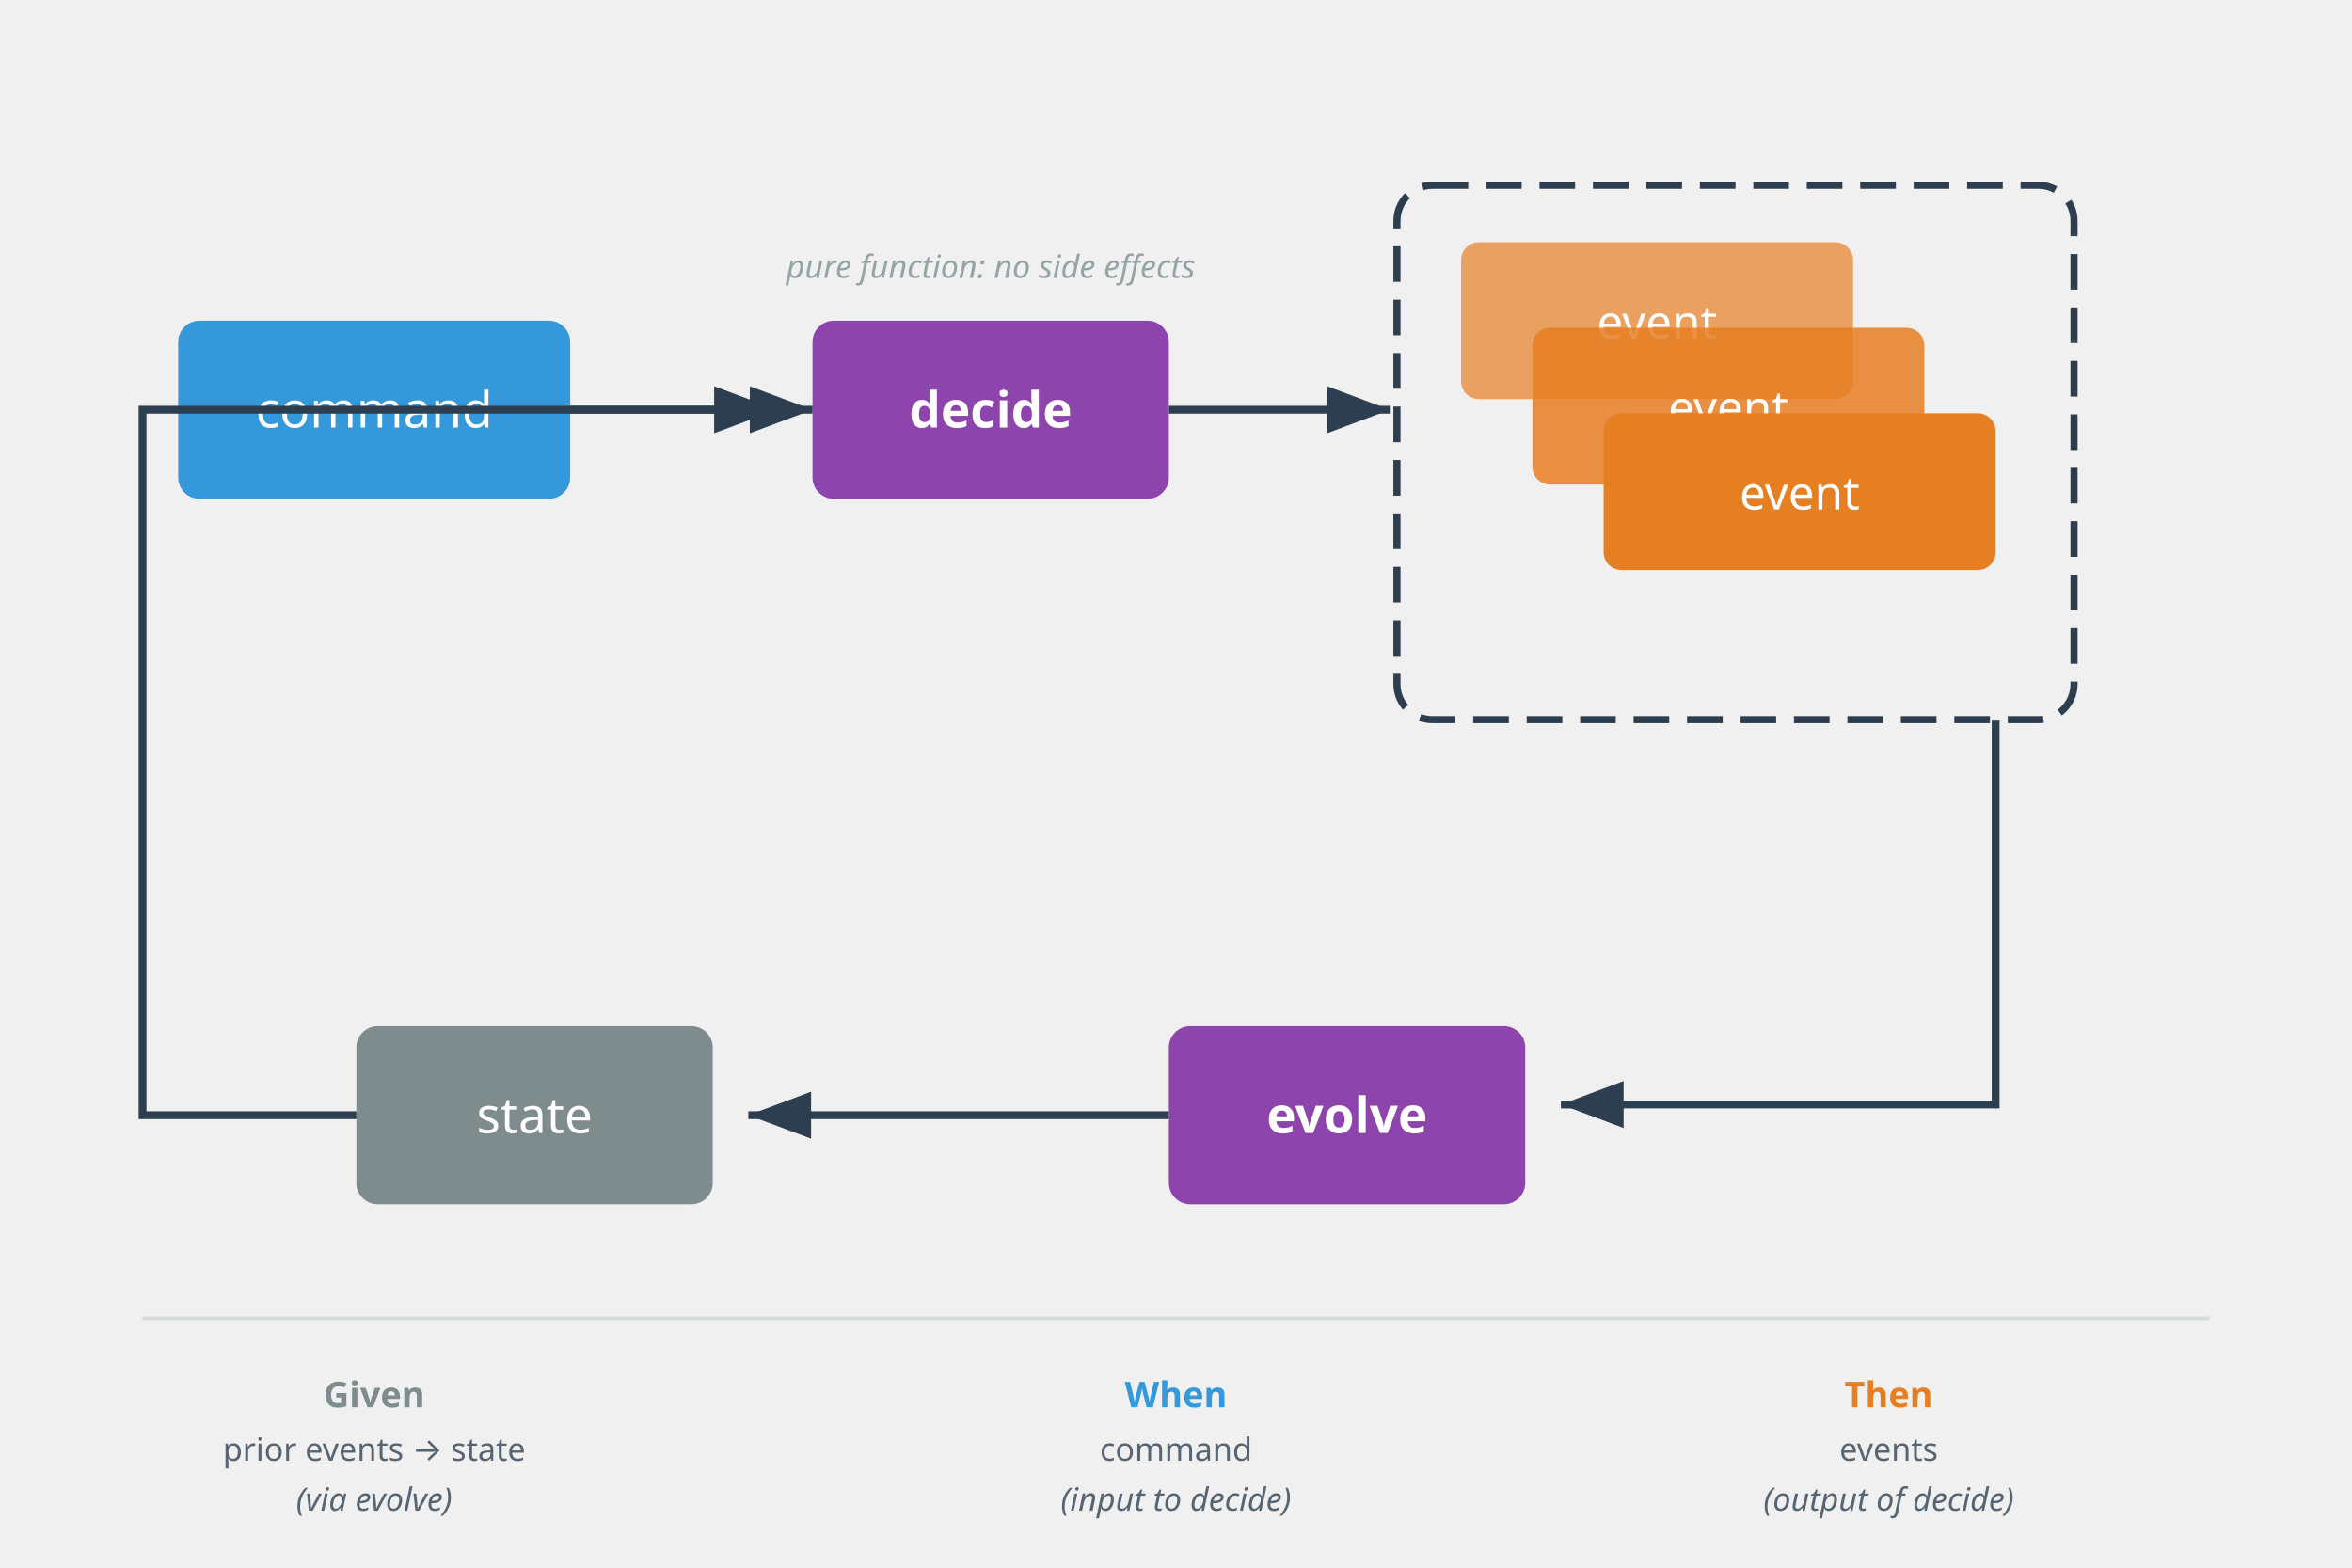
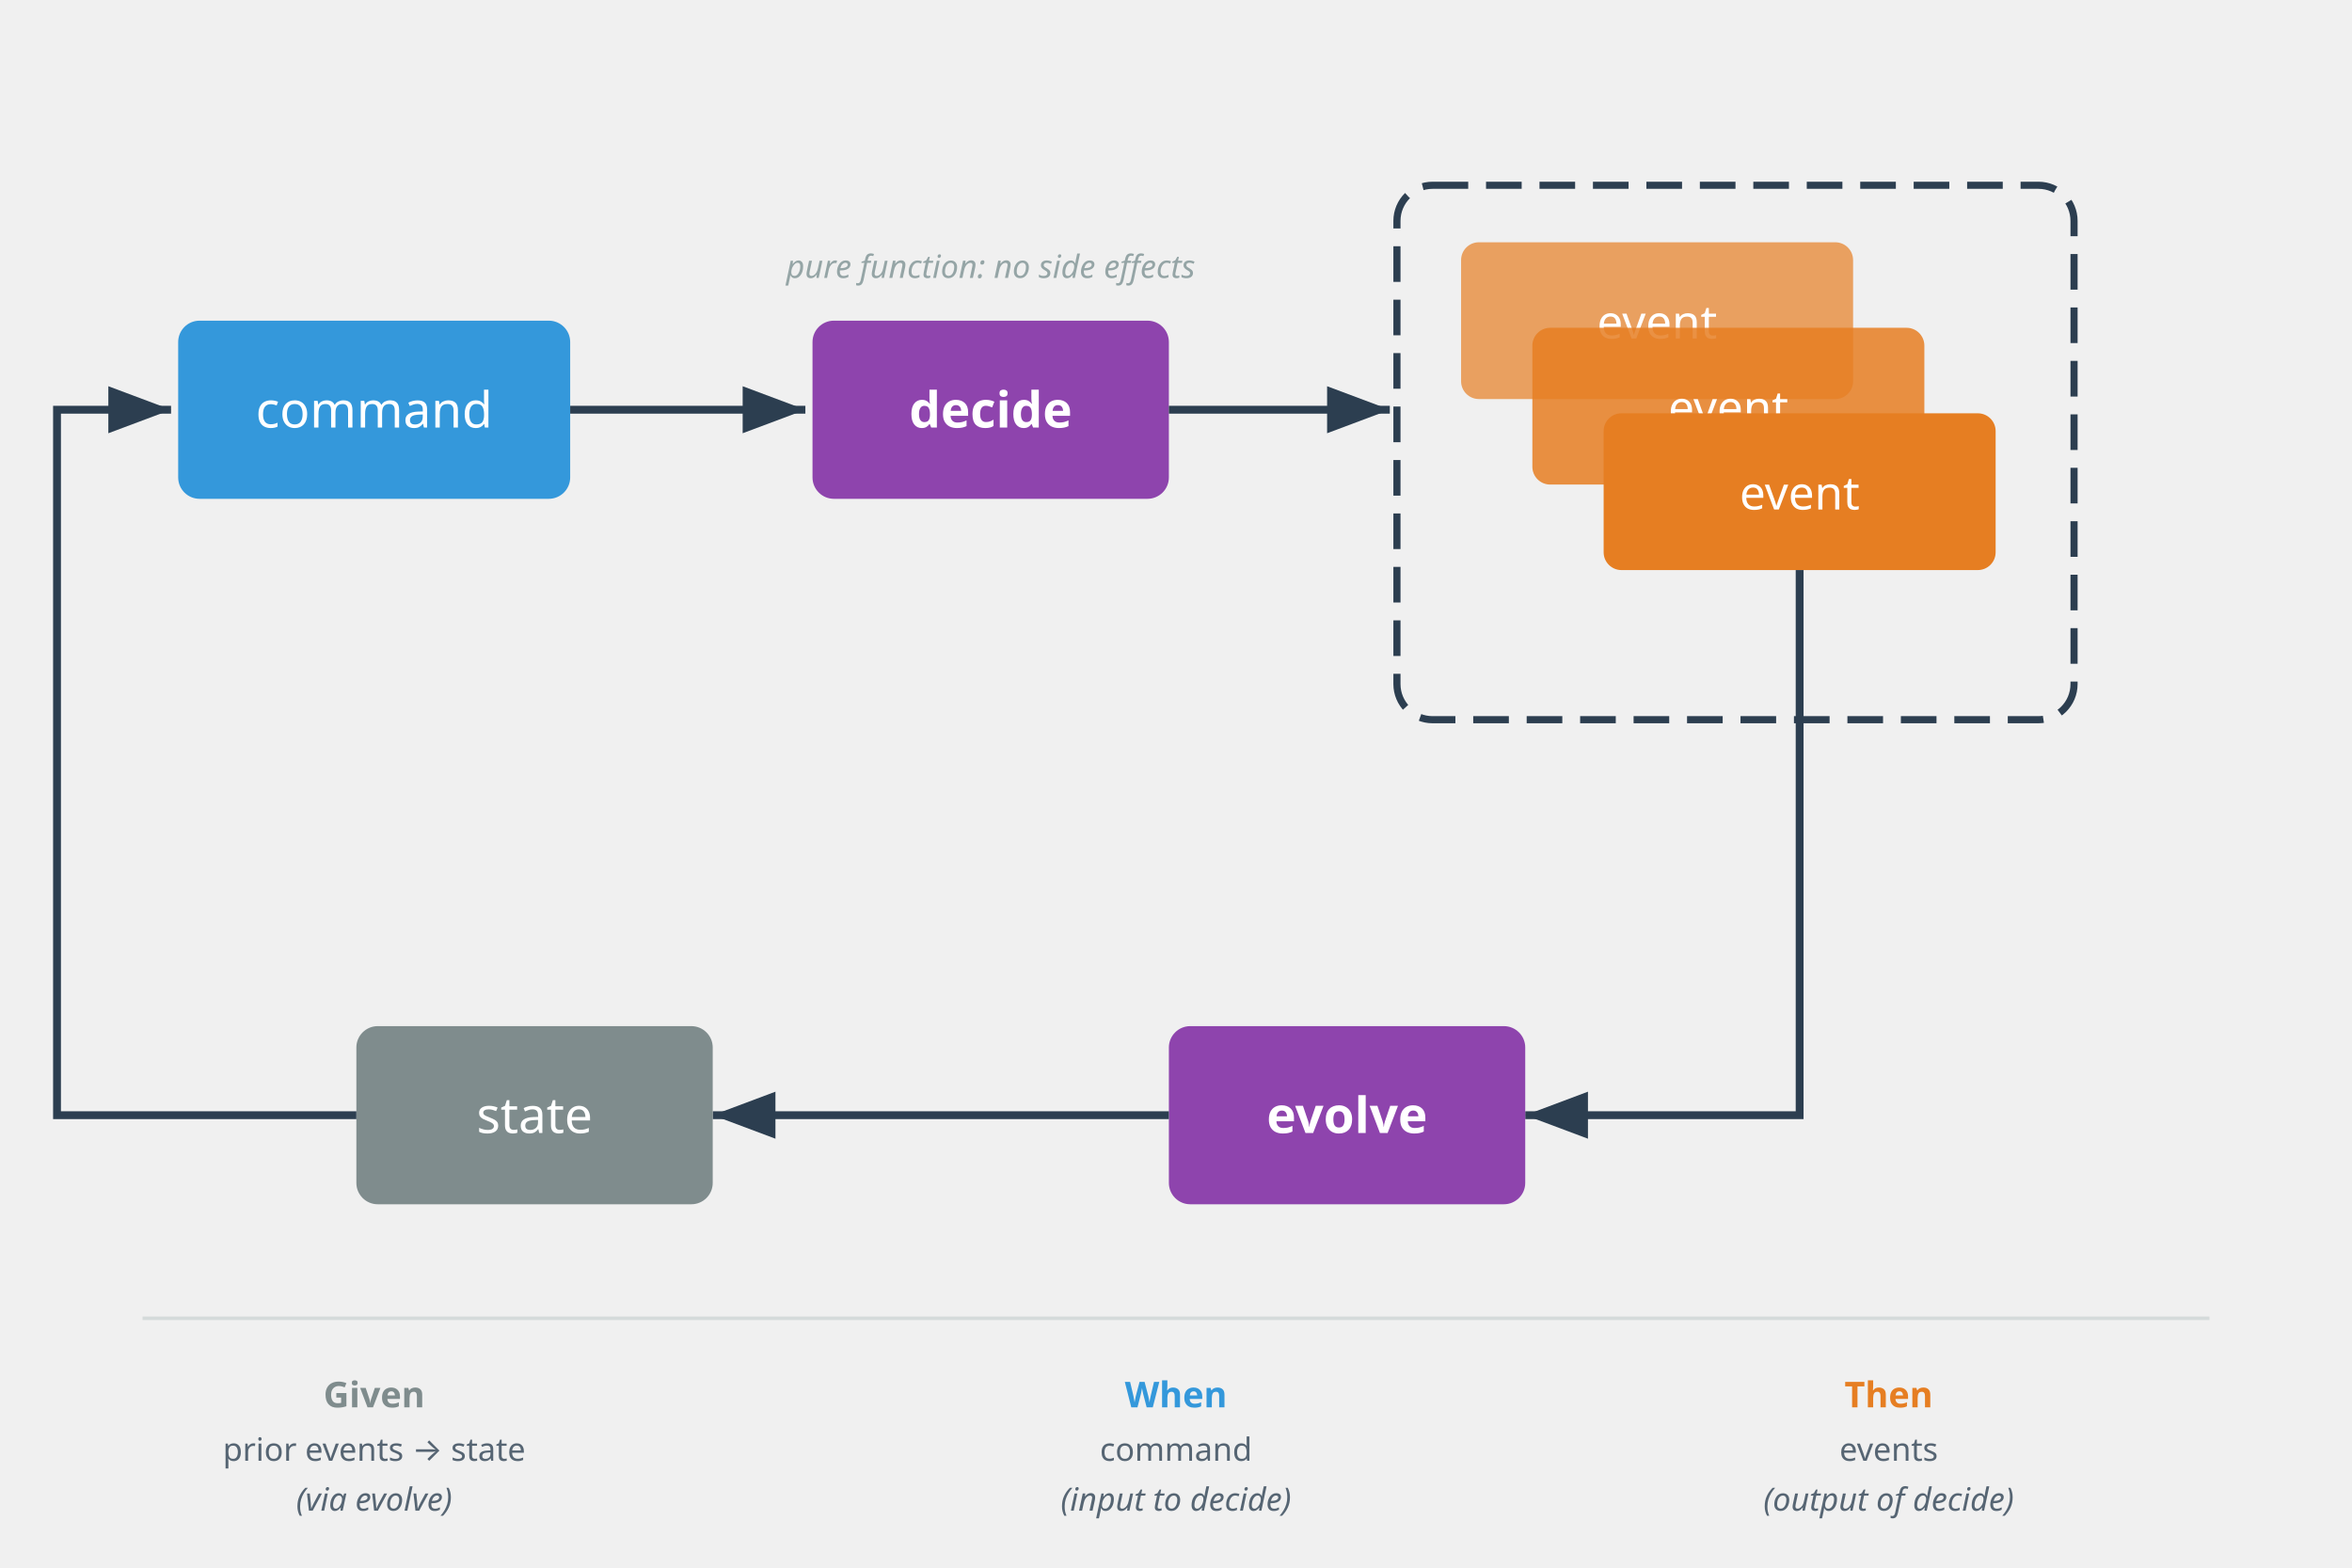
<svg xmlns="http://www.w3.org/2000/svg" width="100%" viewBox="0 0 660 440" font-family="'Segoe UI', system-ui, -apple-system, sans-serif">
  <defs>
    <marker id="arr" markerWidth="8" markerHeight="6" refX="8" refY="3" orient="auto-start-reverse">
      <path d="M0,0 L8,3 L0,6" fill="#2c3e50" />
    </marker>
  </defs>
  <rect x="50" y="90" width="110" height="50" rx="6" fill="#3498db" />
  <text x="105" y="120" text-anchor="middle" font-size="14" font-weight="500" fill="#fff">command</text>
-   <line x1="160" y1="115" x2="218" y2="115" stroke="#2c3e50" stroke-width="2.2" marker-end="url(#arr)" />
+   <line x1="160" y1="115" x2="226" y2="115" stroke="#2c3e50" stroke-width="2.2" marker-end="url(#arr)" />
  <rect x="228" y="90" width="100" height="50" rx="6" fill="#8e44ad" />
  <text x="278" y="120" text-anchor="middle" font-size="14" font-weight="600" fill="#fff">decide</text>
  <text x="278" y="78" text-anchor="middle" font-size="9" fill="#95a5a6" font-style="italic">pure function: no side effects</text>
  <line x1="328" y1="115" x2="390" y2="115" stroke="#2c3e50" stroke-width="2.2" marker-end="url(#arr)" />
  <rect x="392" y="52" width="190" height="150" rx="10" fill="none" stroke="#2c3e50" stroke-width="2" stroke-dasharray="10,5" />
  <rect x="410" y="68" width="110" height="44" rx="5" fill="#e67e22" opacity="0.7" />
  <text x="465" y="95" text-anchor="middle" font-size="13" font-weight="500" fill="#fff">event</text>
  <rect x="430" y="92" width="110" height="44" rx="5" fill="#e67e22" opacity="0.85" />
  <text x="485" y="119" text-anchor="middle" font-size="13" font-weight="500" fill="#fff">event</text>
  <rect x="450" y="116" width="110" height="44" rx="5" fill="#e67e22" />
  <text x="505" y="143" text-anchor="middle" font-size="13" font-weight="500" fill="#fff">event</text>
-   <path d="M560,202 L560,310 L438,310" fill="none" stroke="#2c3e50" stroke-width="2.2" marker-end="url(#arr)" />
+   <path d="M505,160 L505,313 L428,313" fill="none" stroke="#2c3e50" stroke-width="2.2" marker-end="url(#arr)" />
  <rect x="328" y="288" width="100" height="50" rx="6" fill="#8e44ad" />
  <text x="378" y="318" text-anchor="middle" font-size="14" font-weight="600" fill="#fff">evolve</text>
-   <line x1="328" y1="313" x2="210" y2="313" stroke="#2c3e50" stroke-width="2.2" marker-end="url(#arr)" />
+   <line x1="328" y1="313" x2="200" y2="313" stroke="#2c3e50" stroke-width="2.2" marker-end="url(#arr)" />
  <rect x="100" y="288" width="100" height="50" rx="6" fill="#7f8c8d" />
  <text x="150" y="318" text-anchor="middle" font-size="14" font-weight="500" fill="#fff">state</text>
-   <path d="M100,313 L40,313 L40,115 L228,115" fill="none" stroke="#2c3e50" stroke-width="2.2" marker-end="url(#arr)" />
+   <path d="M100,313 L16,313 L16,115 L48,115" fill="none" stroke="#2c3e50" stroke-width="2.2" marker-end="url(#arr)" />
  <line x1="40" y1="370" x2="620" y2="370" stroke="#d5dbdb" stroke-width="1" />
  <text x="105" y="395" text-anchor="middle" font-size="10" font-weight="700" fill="#7f8c8d">Given</text>
  <text x="105" y="410" text-anchor="middle" font-size="9" fill="#566573">prior events → state</text>
  <text x="105" y="424" text-anchor="middle" font-size="9" fill="#566573" font-style="italic">(via evolve)</text>
  <text x="330" y="395" text-anchor="middle" font-size="10" font-weight="700" fill="#3498db">When</text>
  <text x="330" y="410" text-anchor="middle" font-size="9" fill="#566573">command</text>
  <text x="330" y="424" text-anchor="middle" font-size="9" fill="#566573" font-style="italic">(input to decide)</text>
  <text x="530" y="395" text-anchor="middle" font-size="10" font-weight="700" fill="#e67e22">Then</text>
  <text x="530" y="410" text-anchor="middle" font-size="9" fill="#566573">events</text>
  <text x="530" y="424" text-anchor="middle" font-size="9" fill="#566573" font-style="italic">(output of decide)</text>
</svg>
